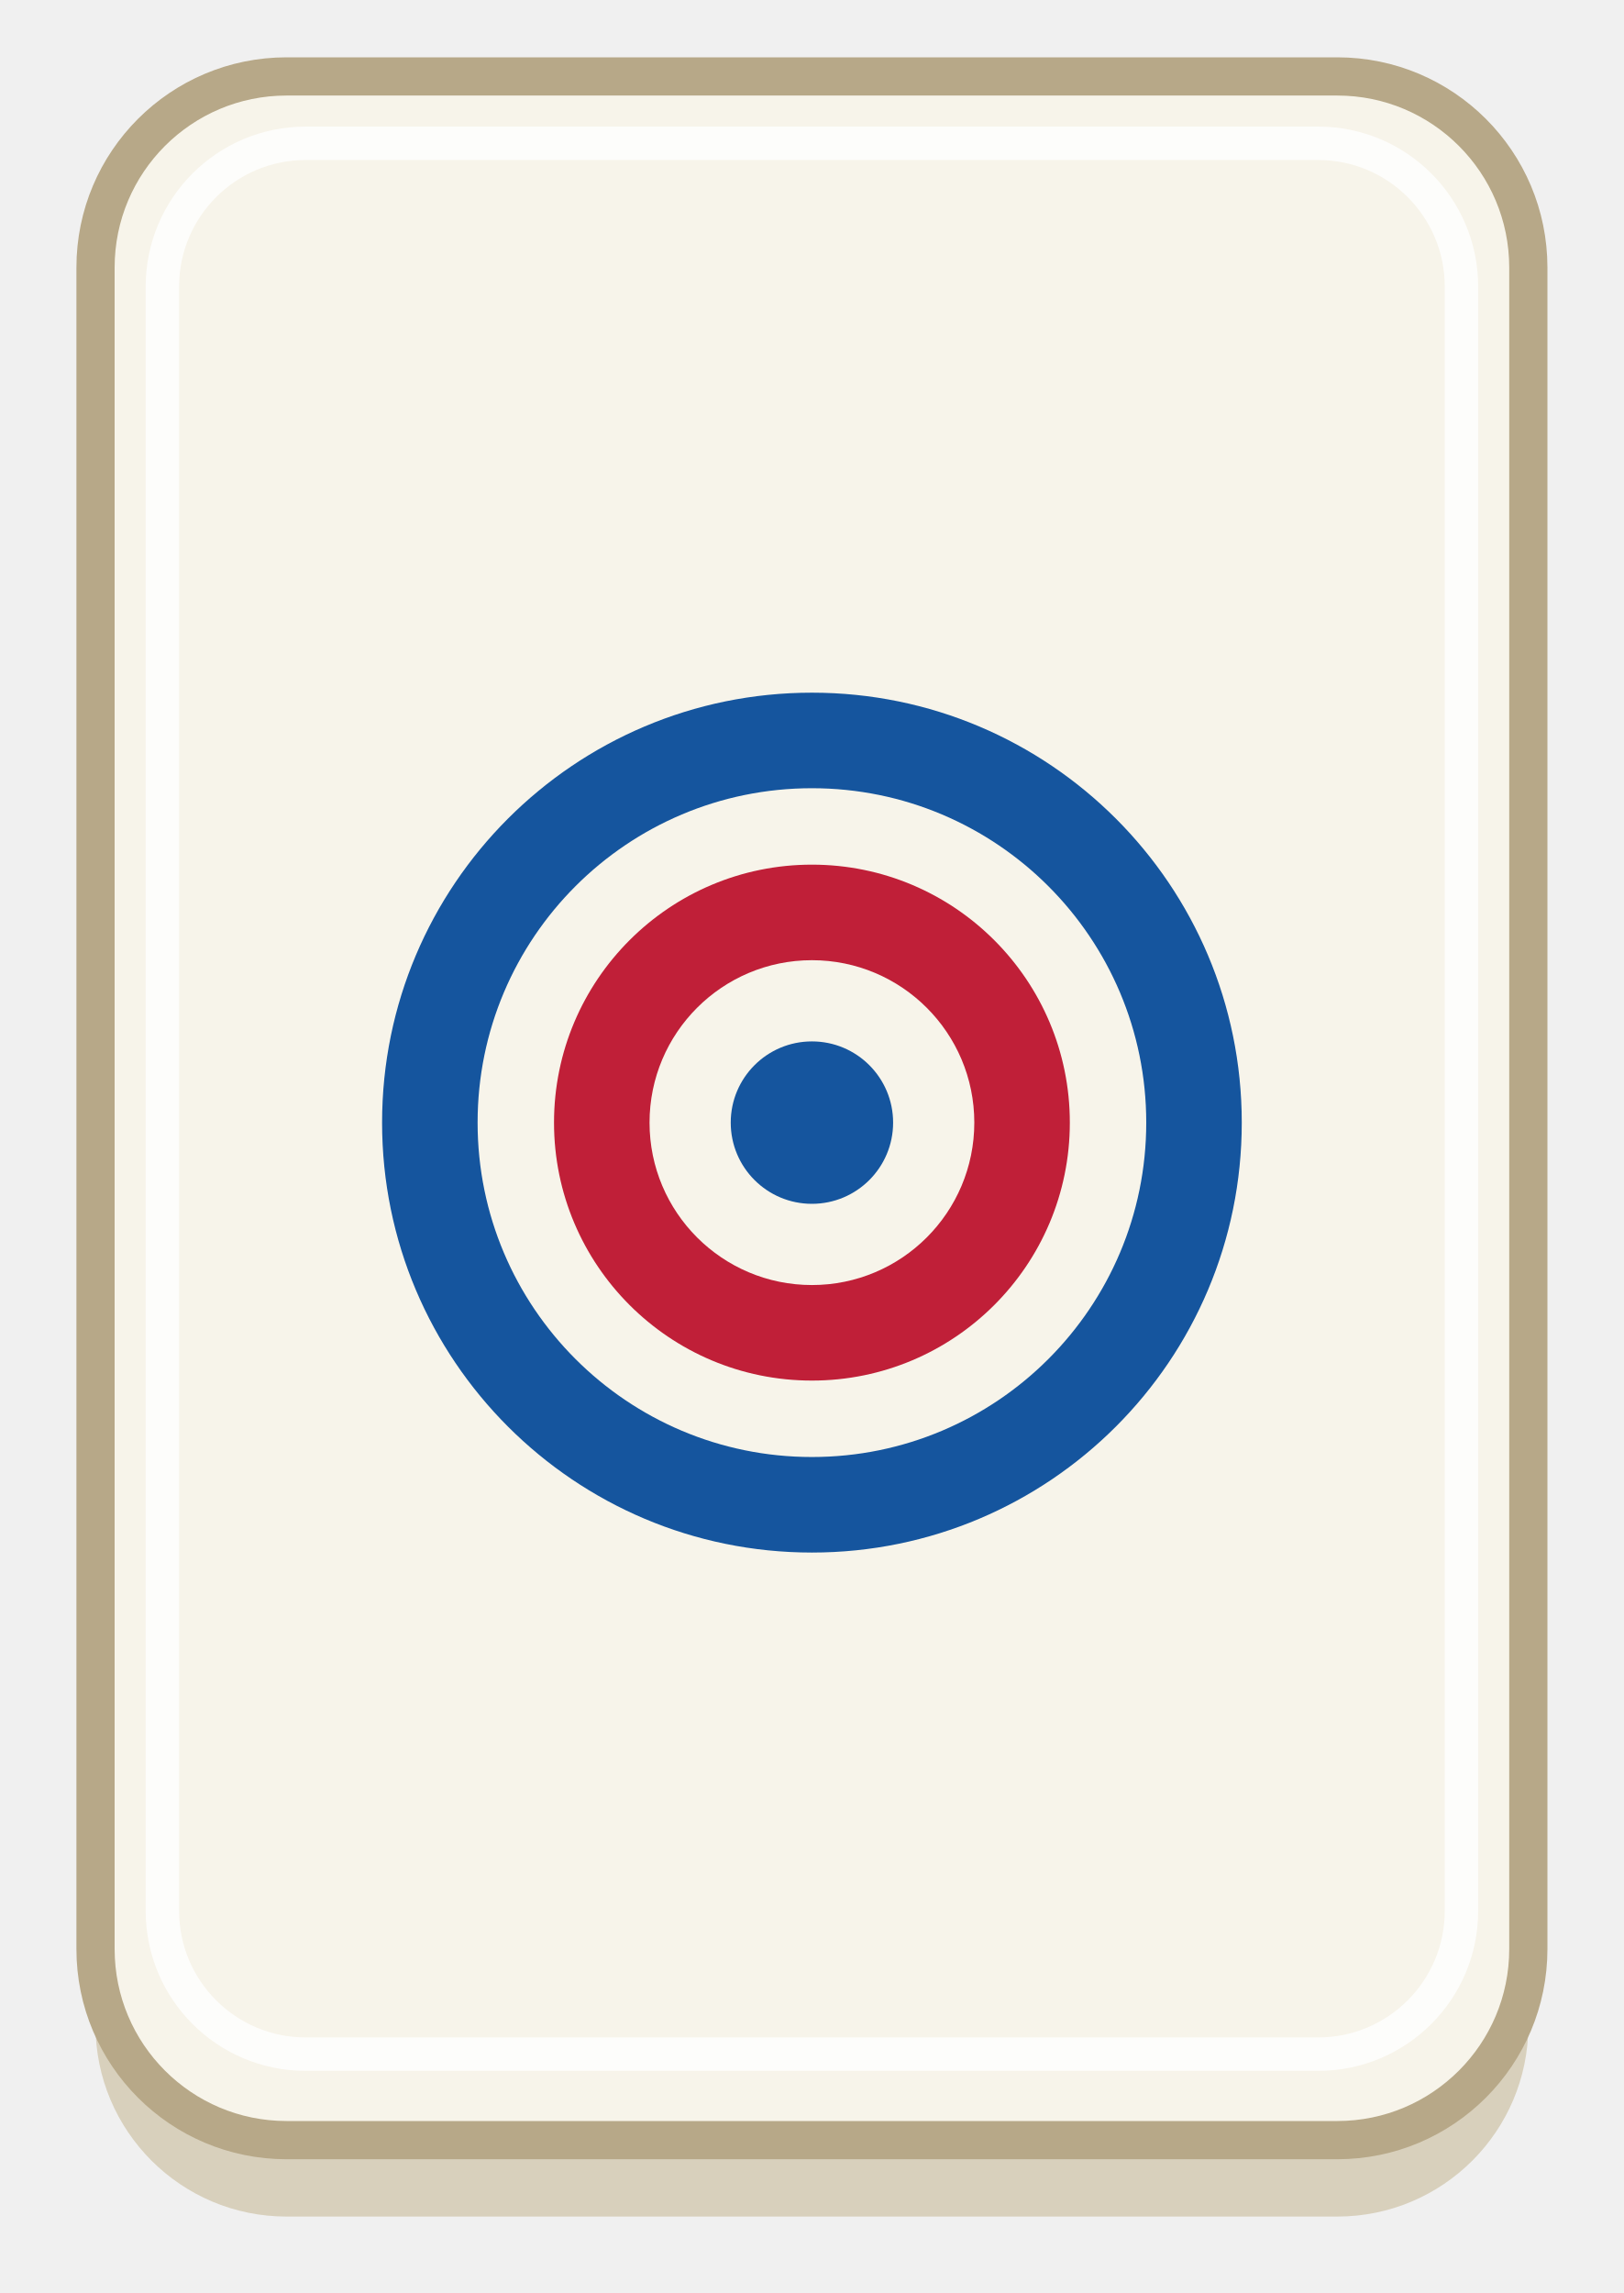
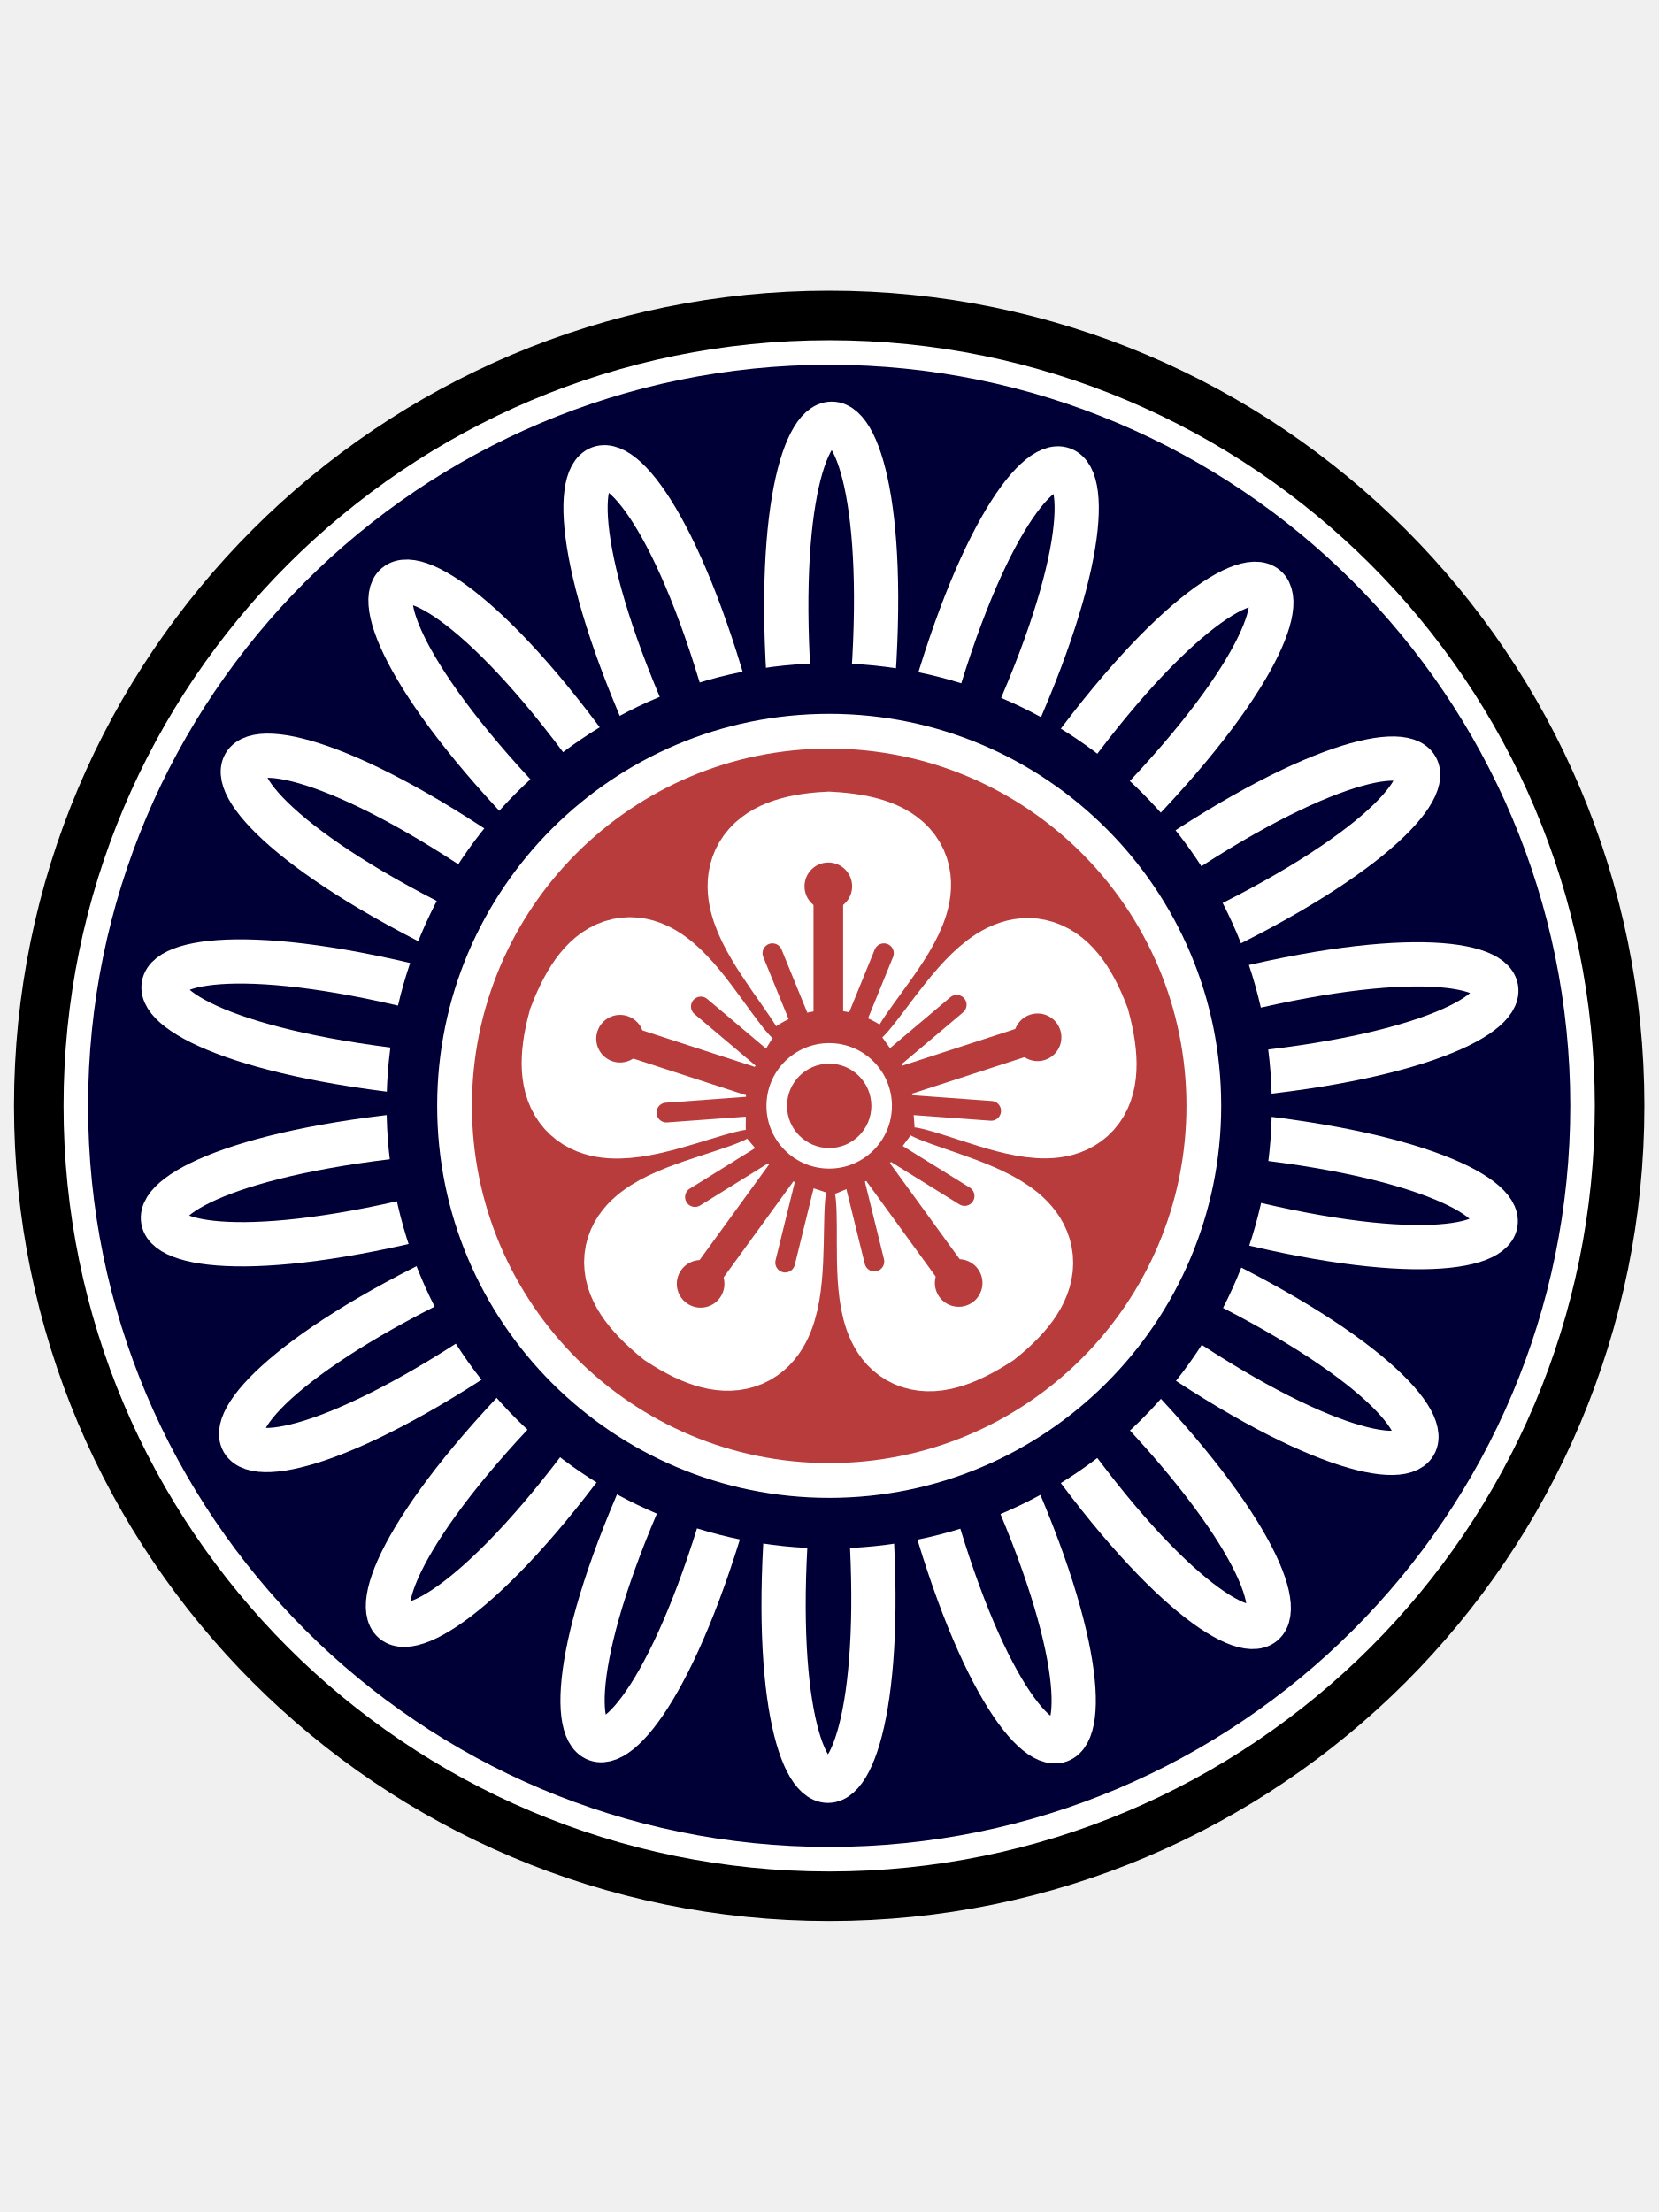
- <svg xmlns="http://www.w3.org/2000/svg" viewBox="0 0 34 48">
-   <rect x="2.4" y="3" width="29.6" height="43" rx="4" fill="#0000001f" />
-   <rect x="2" y="2.4" width="30" height="44" rx="4" fill="#d8d0bc" />
-   <rect x="2" y="1.6" width="30" height="43.2" rx="4" fill="#f7f4ea" stroke="#b7a888" stroke-width="0.8" />
-   <rect x="3.4" y="3" width="27.2" height="40" rx="3" fill="none" stroke="#ffffffcc" stroke-width="0.7" />
-   <circle cx="17" cy="23.5" r="9" fill="#15559e" />
-   <circle cx="17" cy="23.5" r="7" fill="#f7f4ea" />
-   <circle cx="17" cy="23.5" r="5.4" fill="#c01f38" />
-   <circle cx="17" cy="23.5" r="3.4" fill="#f7f4ea" />
-   <circle cx="17" cy="23.5" r="1.7" fill="#15559e" />
+ <svg xmlns="http://www.w3.org/2000/svg" xmlns:ns1="http://www.openswatchbook.org/uri/2009/osb" xmlns:xlink="http://www.w3.org/1999/xlink" width="300" height="400" viewBox="0 0 300 400" id="svg2" version="1.1">
+   <defs id="defs4">
+     <linearGradient id="linearGradient10055" ns1:paint="solid">
+       <stop style="stop-color:#000000;stop-opacity:1;" offset="0" id="stop10057" />
+     </linearGradient>
+     <marker orient="auto" refY="0" refX="0" id="Arrow1Lstart" style="overflow:visible">
+       <path id="path4978" d="M 0,0 5,-5 -12.5,0 5,5 0,0 Z" style="fill:#000000;fill-opacity:1;fill-rule:evenodd;stroke:#ff5c00;stroke-width:1pt;stroke-opacity:1" transform="matrix(0.8,0,0,0.8,10,0)" />
+     </marker>
+     <clipPath clipPathUnits="userSpaceOnUse" id="clipPath4243">
+       <circle style="opacity:1;fill:#000000;fill-opacity:0.297;fill-rule:nonzero;stroke:#000000;stroke-width:19.133;stroke-linecap:butt;stroke-linejoin:round;stroke-miterlimit:4;stroke-dasharray:none;stroke-dashoffset:0;stroke-opacity:1" id="circle4245" cx="-264.66" cy="-198.207" r="293.954" />
+     </clipPath>
+     <clipPath clipPathUnits="userSpaceOnUse" id="clipPath7847">
+       <ellipse style="opacity:1;fill:#822600;fill-opacity:1;fill-rule:nonzero;stroke:none;stroke-width:12;stroke-linecap:round;stroke-linejoin:round;stroke-miterlimit:4;stroke-dasharray:none;stroke-dashoffset:0;stroke-opacity:1" id="ellipse7849" cx="394" cy="552.362" rx="349.495" ry="216" />
+     </clipPath>
+     <clipPath clipPathUnits="userSpaceOnUse" id="clipPath4243-1">
+       <circle style="opacity:1;fill:#000000;fill-opacity:0.297;fill-rule:nonzero;stroke:#000000;stroke-width:19.133;stroke-linecap:butt;stroke-linejoin:round;stroke-miterlimit:4;stroke-dasharray:none;stroke-dashoffset:0;stroke-opacity:1" id="circle4245-4" cx="-264.66" cy="-198.207" r="293.954" />
+     </clipPath>
+     <clipPath clipPathUnits="userSpaceOnUse" id="clipPath7876">
+       <circle style="opacity:1;fill:#000000;fill-opacity:0.297;fill-rule:nonzero;stroke:#000000;stroke-width:19.133;stroke-linecap:butt;stroke-linejoin:round;stroke-miterlimit:4;stroke-dasharray:none;stroke-dashoffset:0;stroke-opacity:1" id="circle7878" cx="-264.66" cy="-198.207" r="293.954" />
+     </clipPath>
+     <clipPath clipPathUnits="userSpaceOnUse" id="clipPath14693">
+       <rect style="opacity:1;fill:#a53c3c;fill-opacity:1;fill-rule:nonzero;stroke:none;stroke-width:8;stroke-linecap:round;stroke-linejoin:round;stroke-miterlimit:4;stroke-dasharray:none;stroke-dashoffset:0;stroke-opacity:1" id="rect14695" width="131.784" height="168.821" x="-332.596" y="383.498" rx="1.255" ry="3.751" transform="matrix(0.9993908,-0.03489951,0.03489951,0.9993908,0,0)" />
+     </clipPath>
+     <clipPath clipPathUnits="userSpaceOnUse" id="clipPath14952">
+       <ellipse style="opacity:1;fill:#a53c3c;fill-opacity:1;fill-rule:nonzero;stroke:none;stroke-width:7;stroke-linecap:round;stroke-linejoin:round;stroke-miterlimit:4;stroke-dasharray:none;stroke-dashoffset:0;stroke-opacity:1" id="ellipse14954" cx="-271.344" cy="647.256" rx="69.057" ry="116.911" transform="matrix(0.9993908,-0.03489951,0.03489951,0.9993908,0,0)" />
+     </clipPath>
+     <pattern y="0" x="0" height="6" width="6" patternUnits="userSpaceOnUse" id="EMFhbasepattern" />
+   </defs>
+   <g id="layer1" transform="translate(0,-652.3622)">
+     <g id="g6641" transform="matrix(0.8933235,0,0,0.8933235,-207.3865,341.0307)">
+       <circle r="160" cy="572.362" cx="400" id="path5446" style="opacity:1;fill:#ffffff;fill-opacity:1;fill-rule:nonzero;stroke:#000000;stroke-width:10.033;stroke-linecap:butt;stroke-linejoin:round;stroke-miterlimit:4;stroke-dasharray:none;stroke-dashoffset:0;stroke-opacity:1" />
+       <circle r="145" cy="572.362" cx="400" id="path5448" style="opacity:1;fill:#000037;fill-opacity:1;fill-rule:nonzero;stroke:#000037;stroke-width:10.033;stroke-linecap:butt;stroke-linejoin:round;stroke-miterlimit:4;stroke-dasharray:none;stroke-dashoffset:0;stroke-opacity:1" />
+       <g transform="translate(0.3535534,0)" id="g5971">
+         <path style="fill:none;fill-rule:evenodd;stroke:#ffffff;stroke-width:8.955;stroke-linecap:round;stroke-linejoin:miter;stroke-miterlimit:4;stroke-dasharray:none;stroke-opacity:1" d="m 392.327,496.481 c -8.272,-82.935 24.083,-82.939 15.287,0" id="path5460" />
+         <g id="g5914" transform="translate(-31,-64.5)">
+           <use height="100%" width="100%" id="use5880" transform="matrix(0.9396926,0.3420201,-0.3420201,0.9396926,250.3918,-36.96823)" xlink:href="#path5460" y="0" x="0" />
+           <use height="100%" width="100%" id="use5882" transform="matrix(0.7660444,0.6427876,-0.6427876,0.7660444,491.6243,-58.03153)" xlink:href="#path5460" y="0" x="0" />
+           <use height="100%" width="100%" id="use5884" transform="matrix(0.5,0.8660254,-0.8660254,0.5,725.5127,4.681811)" xlink:href="#path5460" y="0" x="0" />
+           <use height="100%" width="100%" id="use5886" transform="matrix(0.1736482,0.9848077,-0.9848077,0.1736482,923.8467,143.6076)" xlink:href="#path5460" y="0" x="0" />
+           <use height="100%" width="100%" id="use5888" transform="matrix(-0.1736482,0.9848077,-0.9848077,-0.1736482,1062.704,341.9894)" xlink:href="#path5460" y="0" x="0" />
+           <use height="100%" width="100%" id="use5890" transform="matrix(-0.5,0.8660254,-0.8660254,-0.5,1125.337,575.8994)" xlink:href="#path5460" y="0" x="0" />
+           <use height="100%" width="100%" id="use5892" transform="matrix(-0.7660444,0.6427876,-0.6427876,-0.7660444,1104.191,817.1246)" xlink:href="#path5460" y="0" x="0" />
+           <use height="100%" width="100%" id="use5894" transform="matrix(-0.9396926,0.3420201,-0.3420201,-0.9396926,1001.816,1036.57)" xlink:href="#path5460" y="0" x="0" />
+           <use height="100%" width="100%" id="use5896" transform="matrix(-1,0,0,-1,830.5604,1207.766)" xlink:href="#path5460" y="0" x="0" />
+           <use height="100%" width="100%" id="use5898" transform="matrix(-0.9396926,-0.3420201,0.3420201,-0.9396926,611.0801,1310.066)" xlink:href="#path5460" y="0" x="0" />
+           <use height="100%" width="100%" id="use5900" transform="matrix(-0.7660444,-0.6427876,0.6427876,-0.7660444,369.8477,1331.129)" xlink:href="#path5460" y="0" x="0" />
+           <use height="100%" width="100%" id="use5902" transform="matrix(-0.5,-0.8660254,0.8660254,-0.5,135.9593,1268.416)" xlink:href="#path5460" y="0" x="0" />
+           <use height="100%" width="100%" id="use5904" transform="matrix(-0.1736482,-0.9848077,0.9848077,-0.1736482,-62.37476,1129.49)" xlink:href="#path5460" y="0" x="0" />
+           <use height="100%" width="100%" id="use5906" transform="matrix(0.1736482,-0.9848077,0.9848077,0.1736482,-201.2323,931.1081)" xlink:href="#path5460" y="0" x="0" />
+           <use height="100%" width="100%" id="use5908" transform="matrix(0.5,-0.8660254,0.8660254,0.5,-263.8652,697.1981)" xlink:href="#path5460" y="0" x="0" />
+           <use height="100%" width="100%" id="use5910" transform="matrix(0.7660444,-0.6427876,0.6427876,0.7660444,-242.7189,455.9729)" xlink:href="#path5460" y="0" x="0" />
+           <use height="100%" width="100%" id="use5912" transform="matrix(0.9396926,-0.3420201,0.3420201,0.9396926,-140.3441,236.5278)" xlink:href="#path5460" y="0" x="0" />
+         </g>
+       </g>
+       <circle r="84.474" cy="572.362" cx="400" id="path5454" style="opacity:1;fill:#ffffff;fill-opacity:1;fill-rule:nonzero;stroke:#000037;stroke-width:10.24;stroke-linecap:butt;stroke-linejoin:round;stroke-miterlimit:4;stroke-dasharray:none;stroke-dashoffset:0;stroke-opacity:1" />
+       <circle r="72.315" cy="572.362" cx="400" id="path5992" style="opacity:1;fill:#b93c3c;fill-opacity:1;fill-rule:nonzero;stroke:none;stroke-width:12;stroke-linecap:round;stroke-linejoin:round;stroke-miterlimit:4;stroke-dasharray:none;stroke-dashoffset:0;stroke-opacity:1" />
+       <g transform="translate(-0.1767767,0.08838835)" id="g6038">
+         <path style="fill:none;fill-rule:evenodd;stroke:#ffffff;stroke-width:23.11;stroke-linecap:butt;stroke-linejoin:miter;stroke-miterlimit:4;stroke-dasharray:none;stroke-opacity:1" d="m 401.332,554.245 c -3.145,-9.94 -29.568,-32.568 -1.222,-34.015 29.37,1.601 0.871,23.529 -1.719,34.178" id="path5994" />
+         <path style="fill:none;fill-rule:evenodd;stroke:#b93c3c;stroke-width:6;stroke-linecap:round;stroke-linejoin:round;stroke-miterlimit:4;stroke-dasharray:none;stroke-opacity:1" d="m 400,555.191 0,-25.658" id="path6018" />
+         <circle style="opacity:1;fill:#b93c3c;fill-opacity:1;fill-rule:nonzero;stroke:none;stroke-width:3;stroke-linecap:round;stroke-linejoin:round;stroke-miterlimit:4;stroke-dasharray:none;stroke-dashoffset:0;stroke-opacity:1" id="path6028" cx="400" cy="527.834" r="4.819" />
+         <path style="fill:none;fill-rule:evenodd;stroke:#b93c3c;stroke-width:4;stroke-linecap:round;stroke-linejoin:miter;stroke-miterlimit:4;stroke-dasharray:none;stroke-opacity:1" d="m 404.688,557.487 6.565,-16.11" id="path6030" />
+         <use x="0" y="0" xlink:href="#path6030" id="use6032" width="100%" height="100%" transform="matrix(-1,0,0,1,799.9375,0)" />
+       </g>
+       <circle r="16.035" cy="572.362" cx="400" id="path6010" style="opacity:1;fill:#ffffff;fill-opacity:1;fill-rule:nonzero;stroke:#b93c3c;stroke-width:6.67;stroke-linecap:round;stroke-linejoin:round;stroke-miterlimit:4;stroke-dasharray:none;stroke-dashoffset:0;stroke-opacity:1" />
+       <circle r="8.537" cy="572.362" cx="400" id="path6016" style="opacity:1;fill:#b93c3c;fill-opacity:1;fill-rule:nonzero;stroke:none;stroke-width:6;stroke-linecap:round;stroke-linejoin:round;stroke-miterlimit:4;stroke-dasharray:none;stroke-dashoffset:0;stroke-opacity:1" />
+       <use height="100%" width="100%" transform="matrix(0.309017,-0.9510565,0.9510565,0.309017,-267.9708,775.8868)" id="use6047" xlink:href="#g6038" y="0" x="0" />
+       <use height="100%" width="100%" transform="matrix(0.309017,-0.9510565,0.9510565,0.309017,-267.9708,775.8868)" id="use6049" xlink:href="#use6047" y="0" x="0" />
+       <use height="100%" width="100%" transform="matrix(0.309017,-0.9510565,0.9510565,0.309017,-267.9708,775.8868)" id="use6051" xlink:href="#use6049" y="0" x="0" />
+       <use height="100%" width="100%" transform="matrix(0.309017,-0.9510565,0.9510565,0.309017,-267.9708,775.8868)" id="use6053" xlink:href="#use6051" y="0" x="0" />
+     </g>
+   </g>
</svg>
